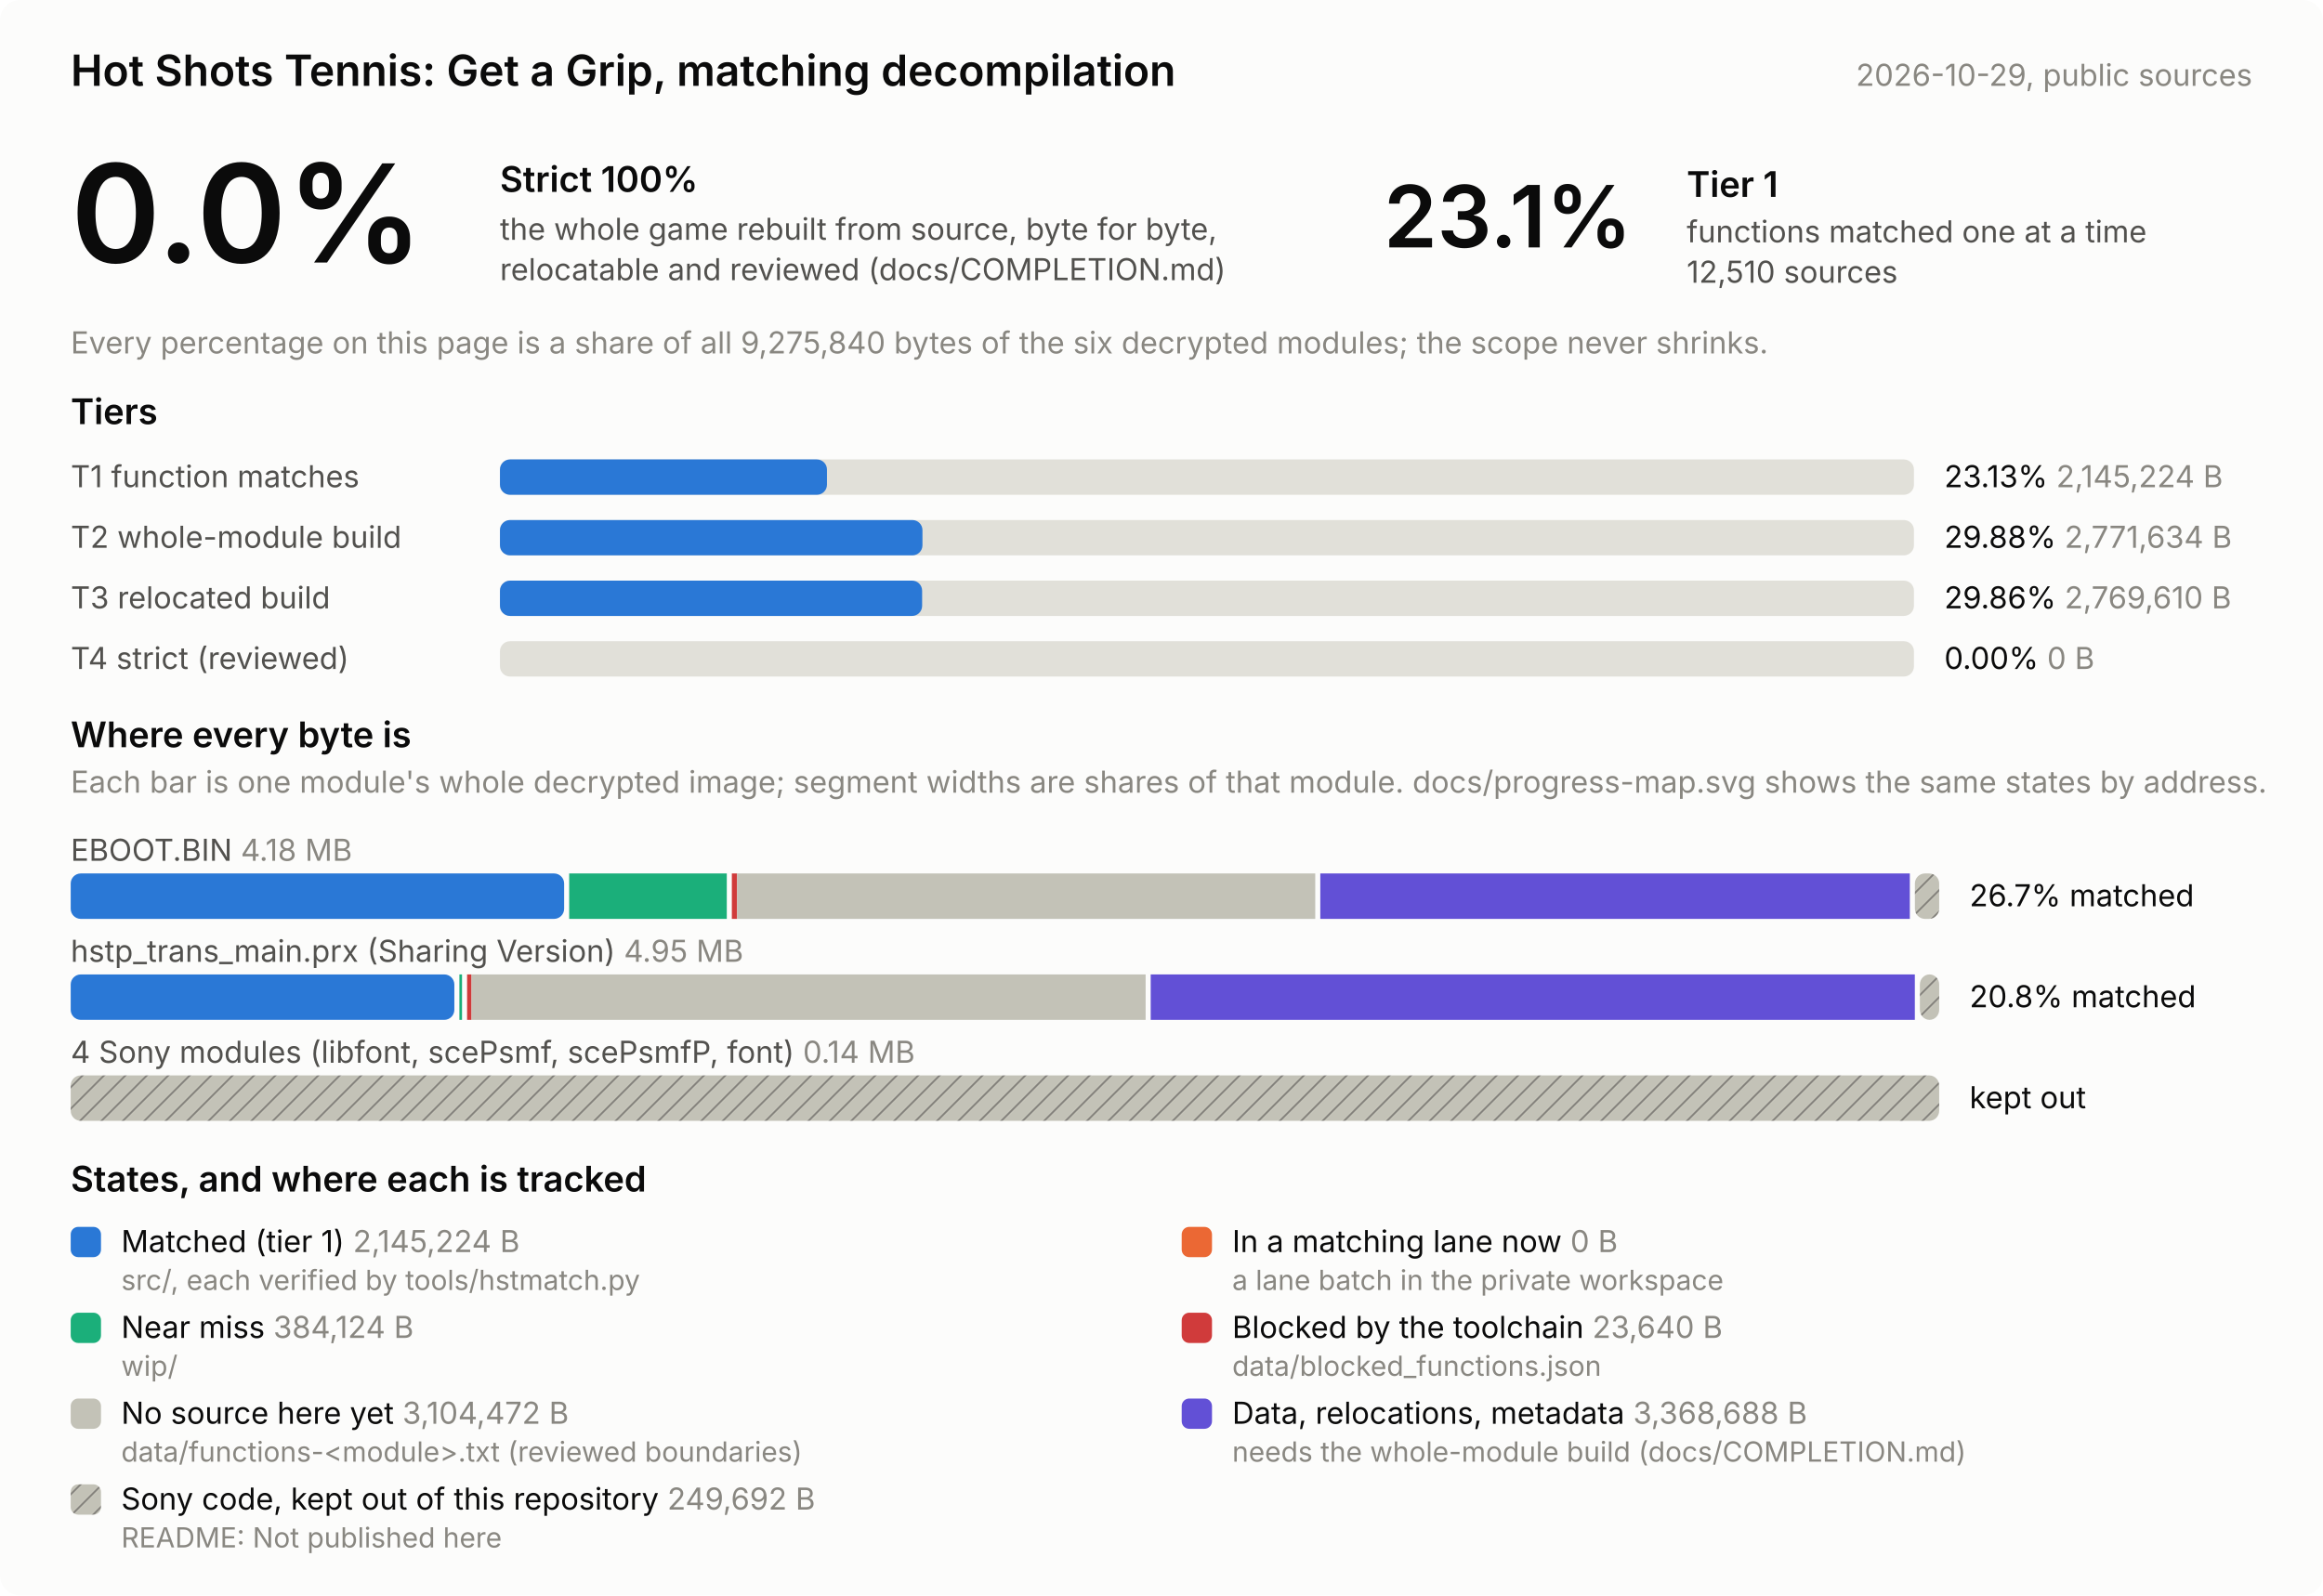
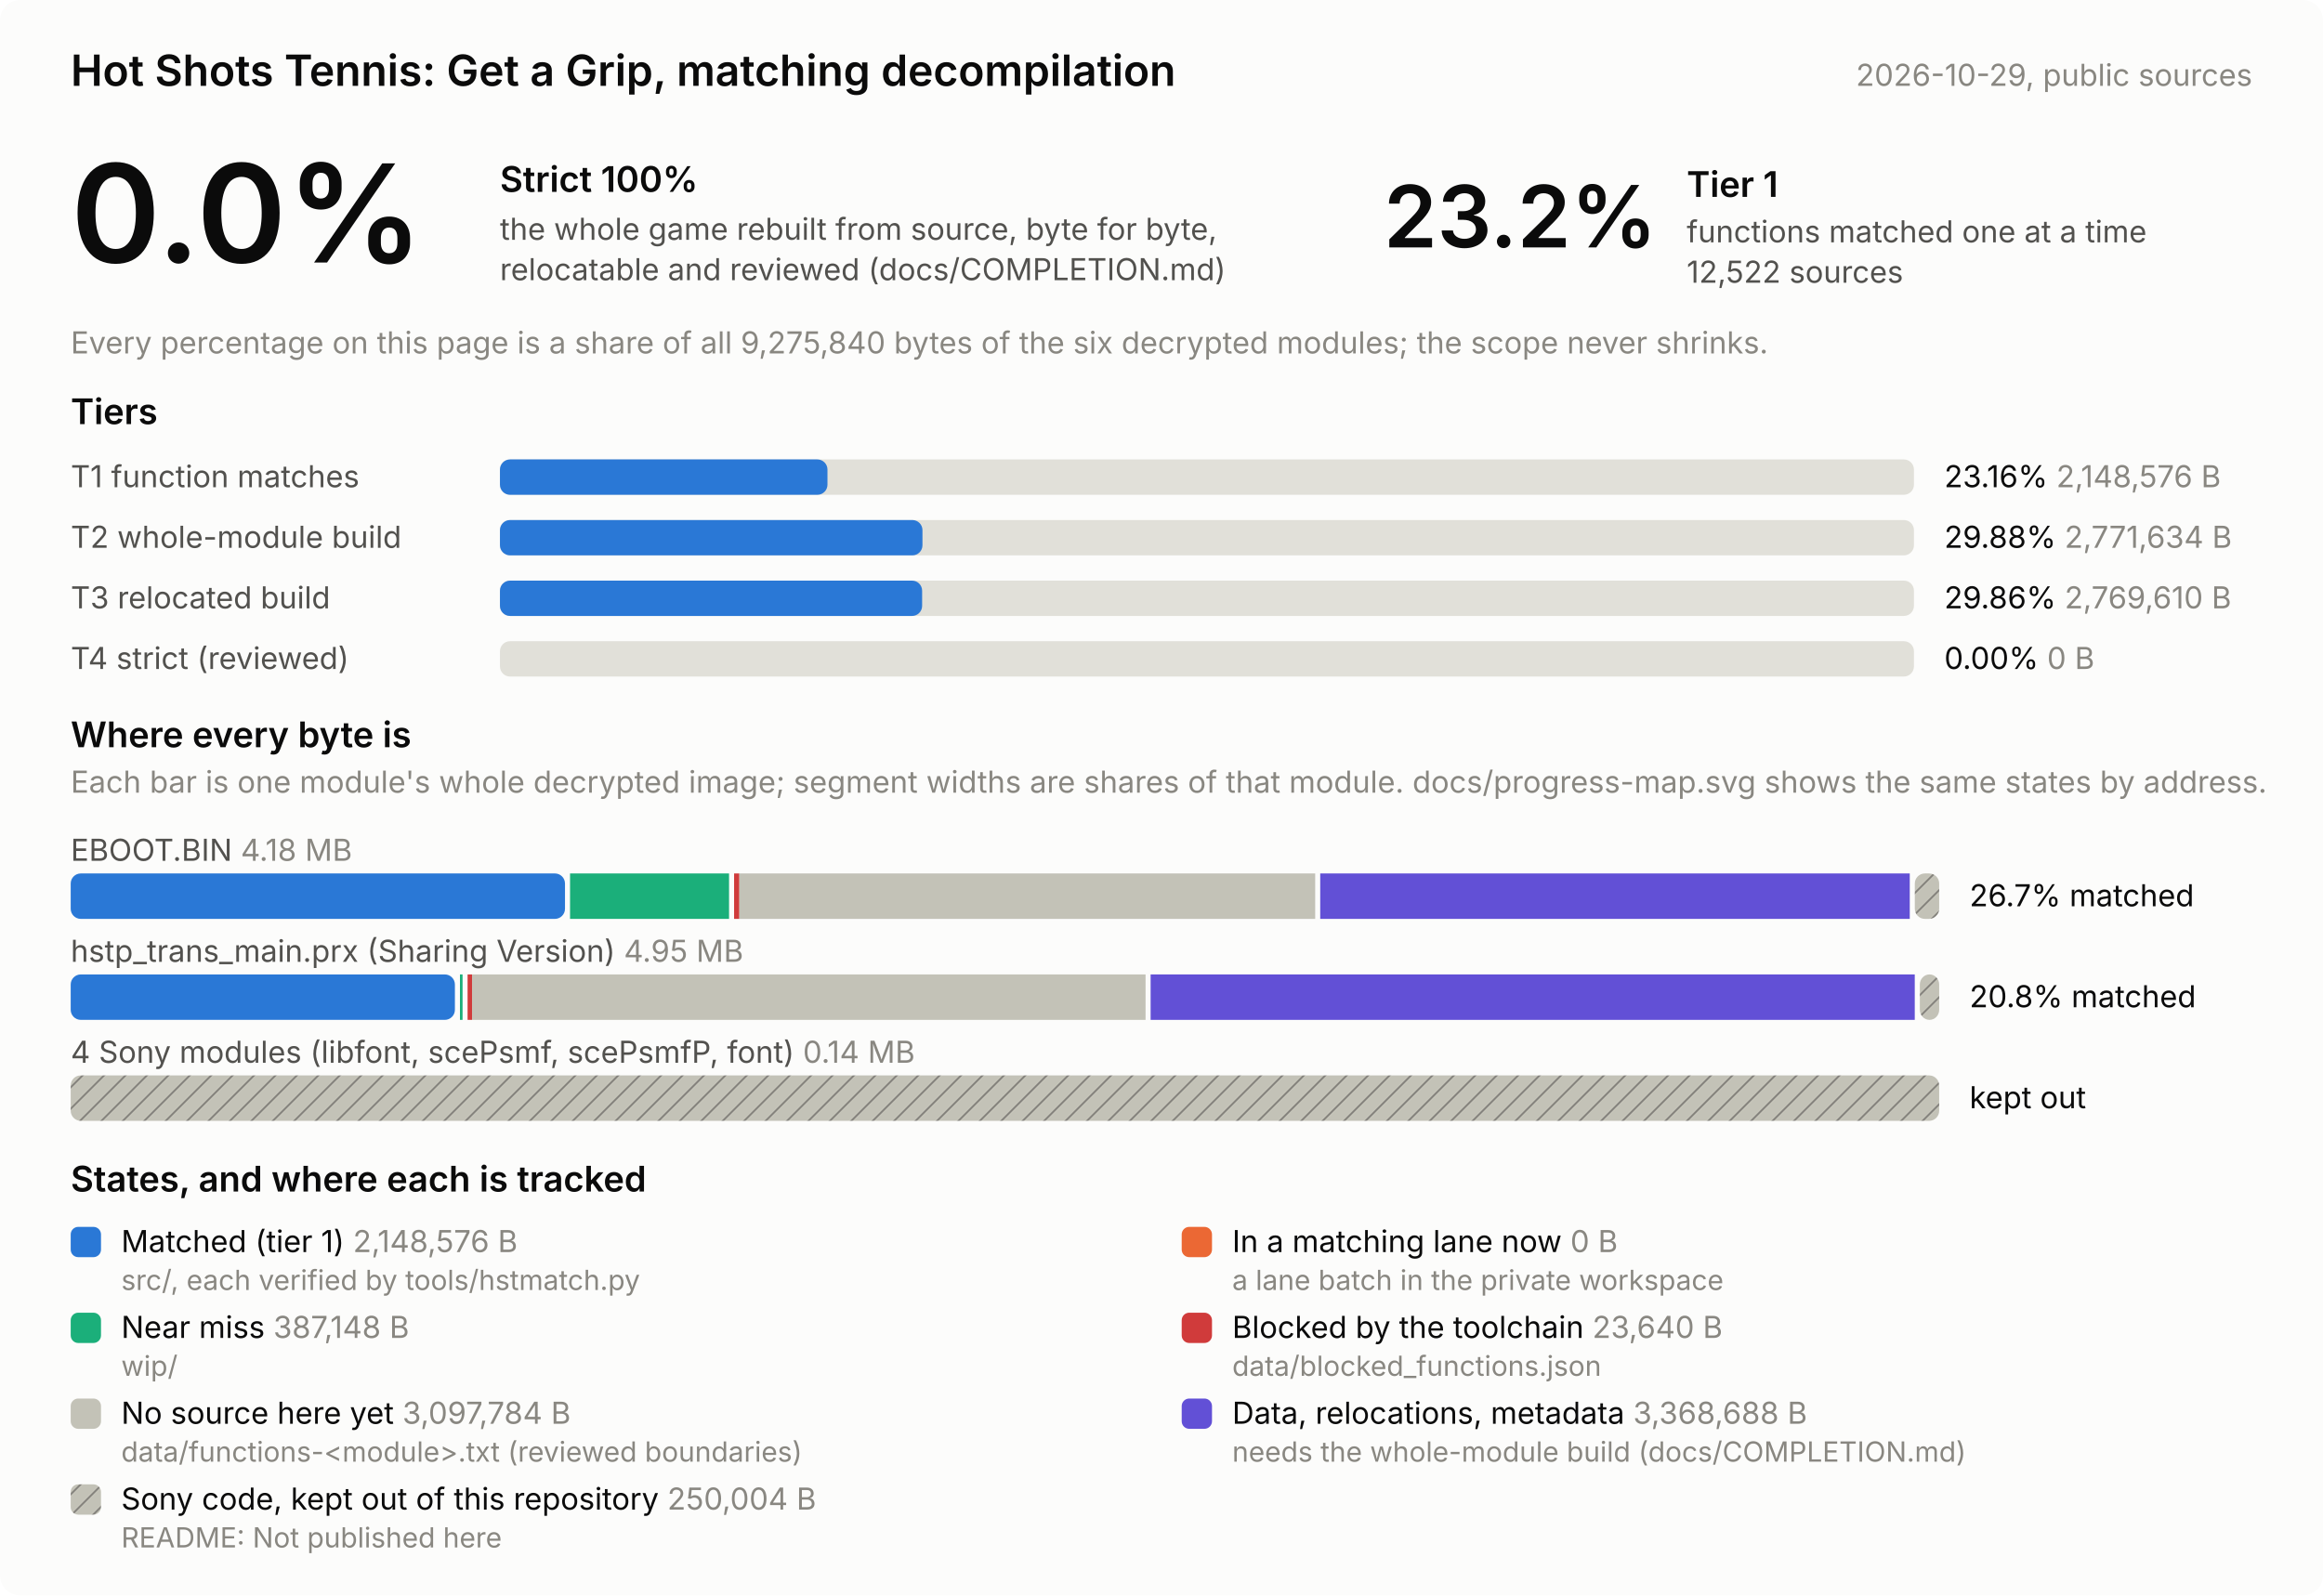
- <svg xmlns="http://www.w3.org/2000/svg" viewBox="0 0 920 632" width="920" height="632" role="img" aria-label="Decompilation progress: strict 0.0 percent; tier 1 23.1 percent of all 9,275,840 bytes of six modules">
+ <svg xmlns="http://www.w3.org/2000/svg" viewBox="0 0 920 632" width="920" height="632" role="img" aria-label="Decompilation progress: strict 0.0 percent; tier 1 23.2 percent of all 9,275,840 bytes of six modules">
  <style>
.bg{fill:#fcfcfb}.t1{fill:#0b0b0b}.t2{fill:#52514e}.t3{fill:#898781}.grid{stroke:#e1e0d9}.track{fill:#e1e0d9}
.ln{fill:none;stroke:#2a78d6;stroke-width:2}.ln2{fill:none;stroke:#d03b3b;stroke-width:2;stroke-dasharray:4 3}.dot{fill:#2a78d6}
text{font-family:system-ui,-apple-system,"Segoe UI",sans-serif}.num{font-variant-numeric:tabular-nums}
.hatch-line{stroke:#898781;stroke-width:1.5}
.s-matched{fill:#2a78d6}.s-lane{fill:#eb6834}.s-near{fill:#1baf7a}.s-parked{fill:#eda100}.s-blocked{fill:#d03b3b}.s-todo{fill:#c3c2b7}.s-data{fill:#6250d6}.s-kept{fill:#c3c2b7}
@media (prefers-color-scheme:dark){
.bg{fill:#1a1a19}.t1{fill:#f0efec}.t2{fill:#c3c2b7}.t3{fill:#898781}.grid{stroke:#2c2c2a}.track{fill:#2c2c2a}
.ln{stroke:#3987e5}.dot{fill:#3987e5}.hatch-line{stroke:#898781}
.s-matched{fill:#3987e5}.s-lane{fill:#d95926}.s-near{fill:#199e70}.s-parked{fill:#c98500}.s-blocked{fill:#d03b3b}.s-todo{fill:#4a4a46}.s-data{fill:#9085e9}.s-kept{fill:#4a4a46}}</style>
  <defs>
    <pattern id="hatch" patternUnits="userSpaceOnUse" width="6" height="6" patternTransform="rotate(45)">
      <rect class="s-kept" width="6" height="6" />
      <line class="hatch-line" x1="0" y1="0" x2="0" y2="6" />
    </pattern>
  </defs>
  <rect class="bg" width="920" height="632" rx="8" />
  <text class="t1" x="28" y="34" font-size="17" font-weight="600">Hot Shots Tennis: Get a Grip, matching decompilation</text>
  <text class="t3" x="892" y="34" font-size="12" text-anchor="end">2026-10-29, public sources</text>
  <text class="t1" x="28" y="104" font-size="54" font-weight="600">0.0%</text>
  <text class="t1" x="198" y="76" font-size="14" font-weight="600">Strict 100%</text>
  <text class="t2" x="198" y="95" font-size="12">the whole game rebuilt from source, byte for byte,</text>
  <text class="t2" x="198" y="111" font-size="12">relocatable and reviewed (docs/COMPLETION.md)</text>
-   <text class="t1" x="548" y="98" font-size="34" font-weight="600">23.1%</text>
+   <text class="t1" x="548" y="98" font-size="34" font-weight="600">23.2%</text>
  <text class="t1" x="668" y="78" font-size="14" font-weight="600">Tier 1</text>
  <text class="t2" x="668" y="96" font-size="12">functions matched one at a time</text>
-   <text class="t2" x="668" y="112" font-size="12">12,510 sources</text>
+   <text class="t2" x="668" y="112" font-size="12">12,522 sources</text>
  <text class="t3" x="28" y="140" font-size="12">Every percentage on this page is a share of all 9,275,840 bytes of the six decrypted modules; the scope never shrinks.</text>
  <text class="t1" x="28" y="168" font-size="14" font-weight="600">Tiers</text>
  <text class="t2" x="28" y="193" font-size="12">T1 function matches</text>
  <rect class="track" x="198" y="182" width="560" height="14" rx="4" />
-   <rect class="s-matched" x="198" y="182" width="129.51" height="14" rx="4" />
-   <text class="t1 num" x="770" y="193" font-size="12">23.13%  <tspan class="t3">2,145,224 B</tspan>
+   <rect class="s-matched" x="198" y="182" width="129.71" height="14" rx="4" />
+   <text class="t1 num" x="770" y="193" font-size="12">23.16%  <tspan class="t3">2,148,576 B</tspan>
  </text>
  <text class="t2" x="28" y="217" font-size="12">T2 whole-module build</text>
  <rect class="track" x="198" y="206" width="560" height="14" rx="4" />
  <rect class="s-matched" x="198" y="206" width="167.33" height="14" rx="4" />
  <text class="t1 num" x="770" y="217" font-size="12">29.88%  <tspan class="t3">2,771,634 B</tspan>
  </text>
  <text class="t2" x="28" y="241" font-size="12">T3 relocated build</text>
  <rect class="track" x="198" y="230" width="560" height="14" rx="4" />
  <rect class="s-matched" x="198" y="230" width="167.20" height="14" rx="4" />
  <text class="t1 num" x="770" y="241" font-size="12">29.86%  <tspan class="t3">2,769,610 B</tspan>
  </text>
  <text class="t2" x="28" y="265" font-size="12">T4 strict (reviewed)</text>
  <rect class="track" x="198" y="254" width="560" height="14" rx="4" />
  <text class="t1 num" x="770" y="265" font-size="12">0.00%  <tspan class="t3">0 B</tspan>
  </text>
  <text class="t1" x="28" y="296" font-size="14" font-weight="600">Where every byte is</text>
  <text class="t3" x="28" y="314" font-size="12">Each bar is one module's whole decrypted image; segment widths are shares of that module. docs/progress-map.svg shows the same states by address.</text>
  <text class="t2" x="28" y="341" font-size="12">EBOOT.BIN  <tspan class="t3">4.18 MB</tspan>
  </text>
-   <rect class="s-matched" x="28.00" y="346" width="195.42" height="18" rx="4" />
-   <rect class="s-near" x="225.42" y="346" width="62.42" height="18" rx="0" />
-   <rect class="s-blocked" x="289.84" y="346" width="2.09" height="18" rx="0" />
-   <rect class="s-todo" x="291.94" y="346" width="228.95" height="18" rx="0" />
-   <rect class="s-data" x="522.89" y="346" width="233.48" height="18" rx="0" />
-   <rect fill="url(#hatch)" x="758.37" y="346" width="9.63" height="18" rx="4" />
+   <rect class="s-matched" x="28.00" y="346" width="195.76" height="18" rx="4" />
+   <rect class="s-near" x="225.76" y="346" width="62.97" height="18" rx="0" />
+   <rect class="s-blocked" x="290.73" y="346" width="2.09" height="18" rx="0" />
+   <rect class="s-todo" x="292.83" y="346" width="228.04" height="18" rx="0" />
+   <rect class="s-data" x="522.86" y="346" width="233.48" height="18" rx="0" />
+   <rect fill="url(#hatch)" x="758.34" y="346" width="9.66" height="18" rx="4" />
  <text class="t1 num" x="780" y="359" font-size="12">26.7% matched</text>
  <text class="t2" x="28" y="381" font-size="12">hstp_trans_main.prx (Sharing Version)  <tspan class="t3">4.95 MB</tspan>
  </text>
-   <rect class="s-matched" x="28.00" y="386" width="151.94" height="18" rx="4" />
-   <rect class="s-near" x="181.94" y="386" width="1.04" height="18" rx="0" />
-   <rect class="s-blocked" x="184.98" y="386" width="1.77" height="18" rx="0" />
-   <rect class="s-todo" x="186.75" y="386" width="266.97" height="18" rx="0" />
-   <rect class="s-data" x="455.72" y="386" width="302.63" height="18" rx="0" />
-   <rect fill="url(#hatch)" x="760.35" y="386" width="7.65" height="18" rx="4" />
+   <rect class="s-matched" x="28.00" y="386" width="152.16" height="18" rx="4" />
+   <rect class="s-near" x="182.16" y="386" width="1.03" height="18" rx="0" />
+   <rect class="s-blocked" x="185.18" y="386" width="1.77" height="18" rx="0" />
+   <rect class="s-todo" x="186.95" y="386" width="266.74" height="18" rx="0" />
+   <rect class="s-data" x="455.69" y="386" width="302.63" height="18" rx="0" />
+   <rect fill="url(#hatch)" x="760.33" y="386" width="7.67" height="18" rx="4" />
  <text class="t1 num" x="780" y="399" font-size="12">20.8% matched</text>
  <text class="t2" x="28" y="421" font-size="12">4 Sony modules (libfont, scePsmf, scePsmfP, font)  <tspan class="t3">0.14 MB</tspan>
  </text>
  <rect fill="url(#hatch)" x="28.00" y="426" width="740.00" height="18" rx="4" />
  <text class="t1 num" x="780" y="439" font-size="12">kept out</text>
  <text class="t1" x="28" y="472" font-size="14" font-weight="600">States, and where each is tracked</text>
  <rect class="s-matched" x="28" y="486" width="12" height="12" rx="3" />
-   <text class="t1" x="48" y="496" font-size="12">Matched (tier 1)  <tspan class="t3 num">2,145,224 B</tspan>
+   <text class="t1" x="48" y="496" font-size="12">Matched (tier 1)  <tspan class="t3 num">2,148,576 B</tspan>
  </text>
  <text class="t3" x="48" y="511" font-size="11">src/, each verified by tools/hstmatch.py</text>
  <rect class="s-lane" x="468" y="486" width="12" height="12" rx="3" />
  <text class="t1" x="488" y="496" font-size="12">In a matching lane now  <tspan class="t3 num">0 B</tspan>
  </text>
  <text class="t3" x="488" y="511" font-size="11">a lane batch in the private workspace</text>
  <rect class="s-near" x="28" y="520" width="12" height="12" rx="3" />
-   <text class="t1" x="48" y="530" font-size="12">Near miss  <tspan class="t3 num">384,124 B</tspan>
+   <text class="t1" x="48" y="530" font-size="12">Near miss  <tspan class="t3 num">387,148 B</tspan>
  </text>
  <text class="t3" x="48" y="545" font-size="11">wip/</text>
  <rect class="s-blocked" x="468" y="520" width="12" height="12" rx="3" />
  <text class="t1" x="488" y="530" font-size="12">Blocked by the toolchain  <tspan class="t3 num">23,640 B</tspan>
  </text>
  <text class="t3" x="488" y="545" font-size="11">data/blocked_functions.json</text>
  <rect class="s-todo" x="28" y="554" width="12" height="12" rx="3" />
-   <text class="t1" x="48" y="564" font-size="12">No source here yet  <tspan class="t3 num">3,104,472 B</tspan>
+   <text class="t1" x="48" y="564" font-size="12">No source here yet  <tspan class="t3 num">3,097,784 B</tspan>
  </text>
  <text class="t3" x="48" y="579" font-size="11">data/functions-&lt;module&gt;.txt (reviewed boundaries)</text>
  <rect class="s-data" x="468" y="554" width="12" height="12" rx="3" />
  <text class="t1" x="488" y="564" font-size="12">Data, relocations, metadata  <tspan class="t3 num">3,368,688 B</tspan>
  </text>
  <text class="t3" x="488" y="579" font-size="11">needs the whole-module build (docs/COMPLETION.md)</text>
  <rect fill="url(#hatch)" x="28" y="588" width="12" height="12" rx="3" />
-   <text class="t1" x="48" y="598" font-size="12">Sony code, kept out of this repository  <tspan class="t3 num">249,692 B</tspan>
+   <text class="t1" x="48" y="598" font-size="12">Sony code, kept out of this repository  <tspan class="t3 num">250,004 B</tspan>
  </text>
  <text class="t3" x="48" y="613" font-size="11">README: Not published here</text>
</svg>
